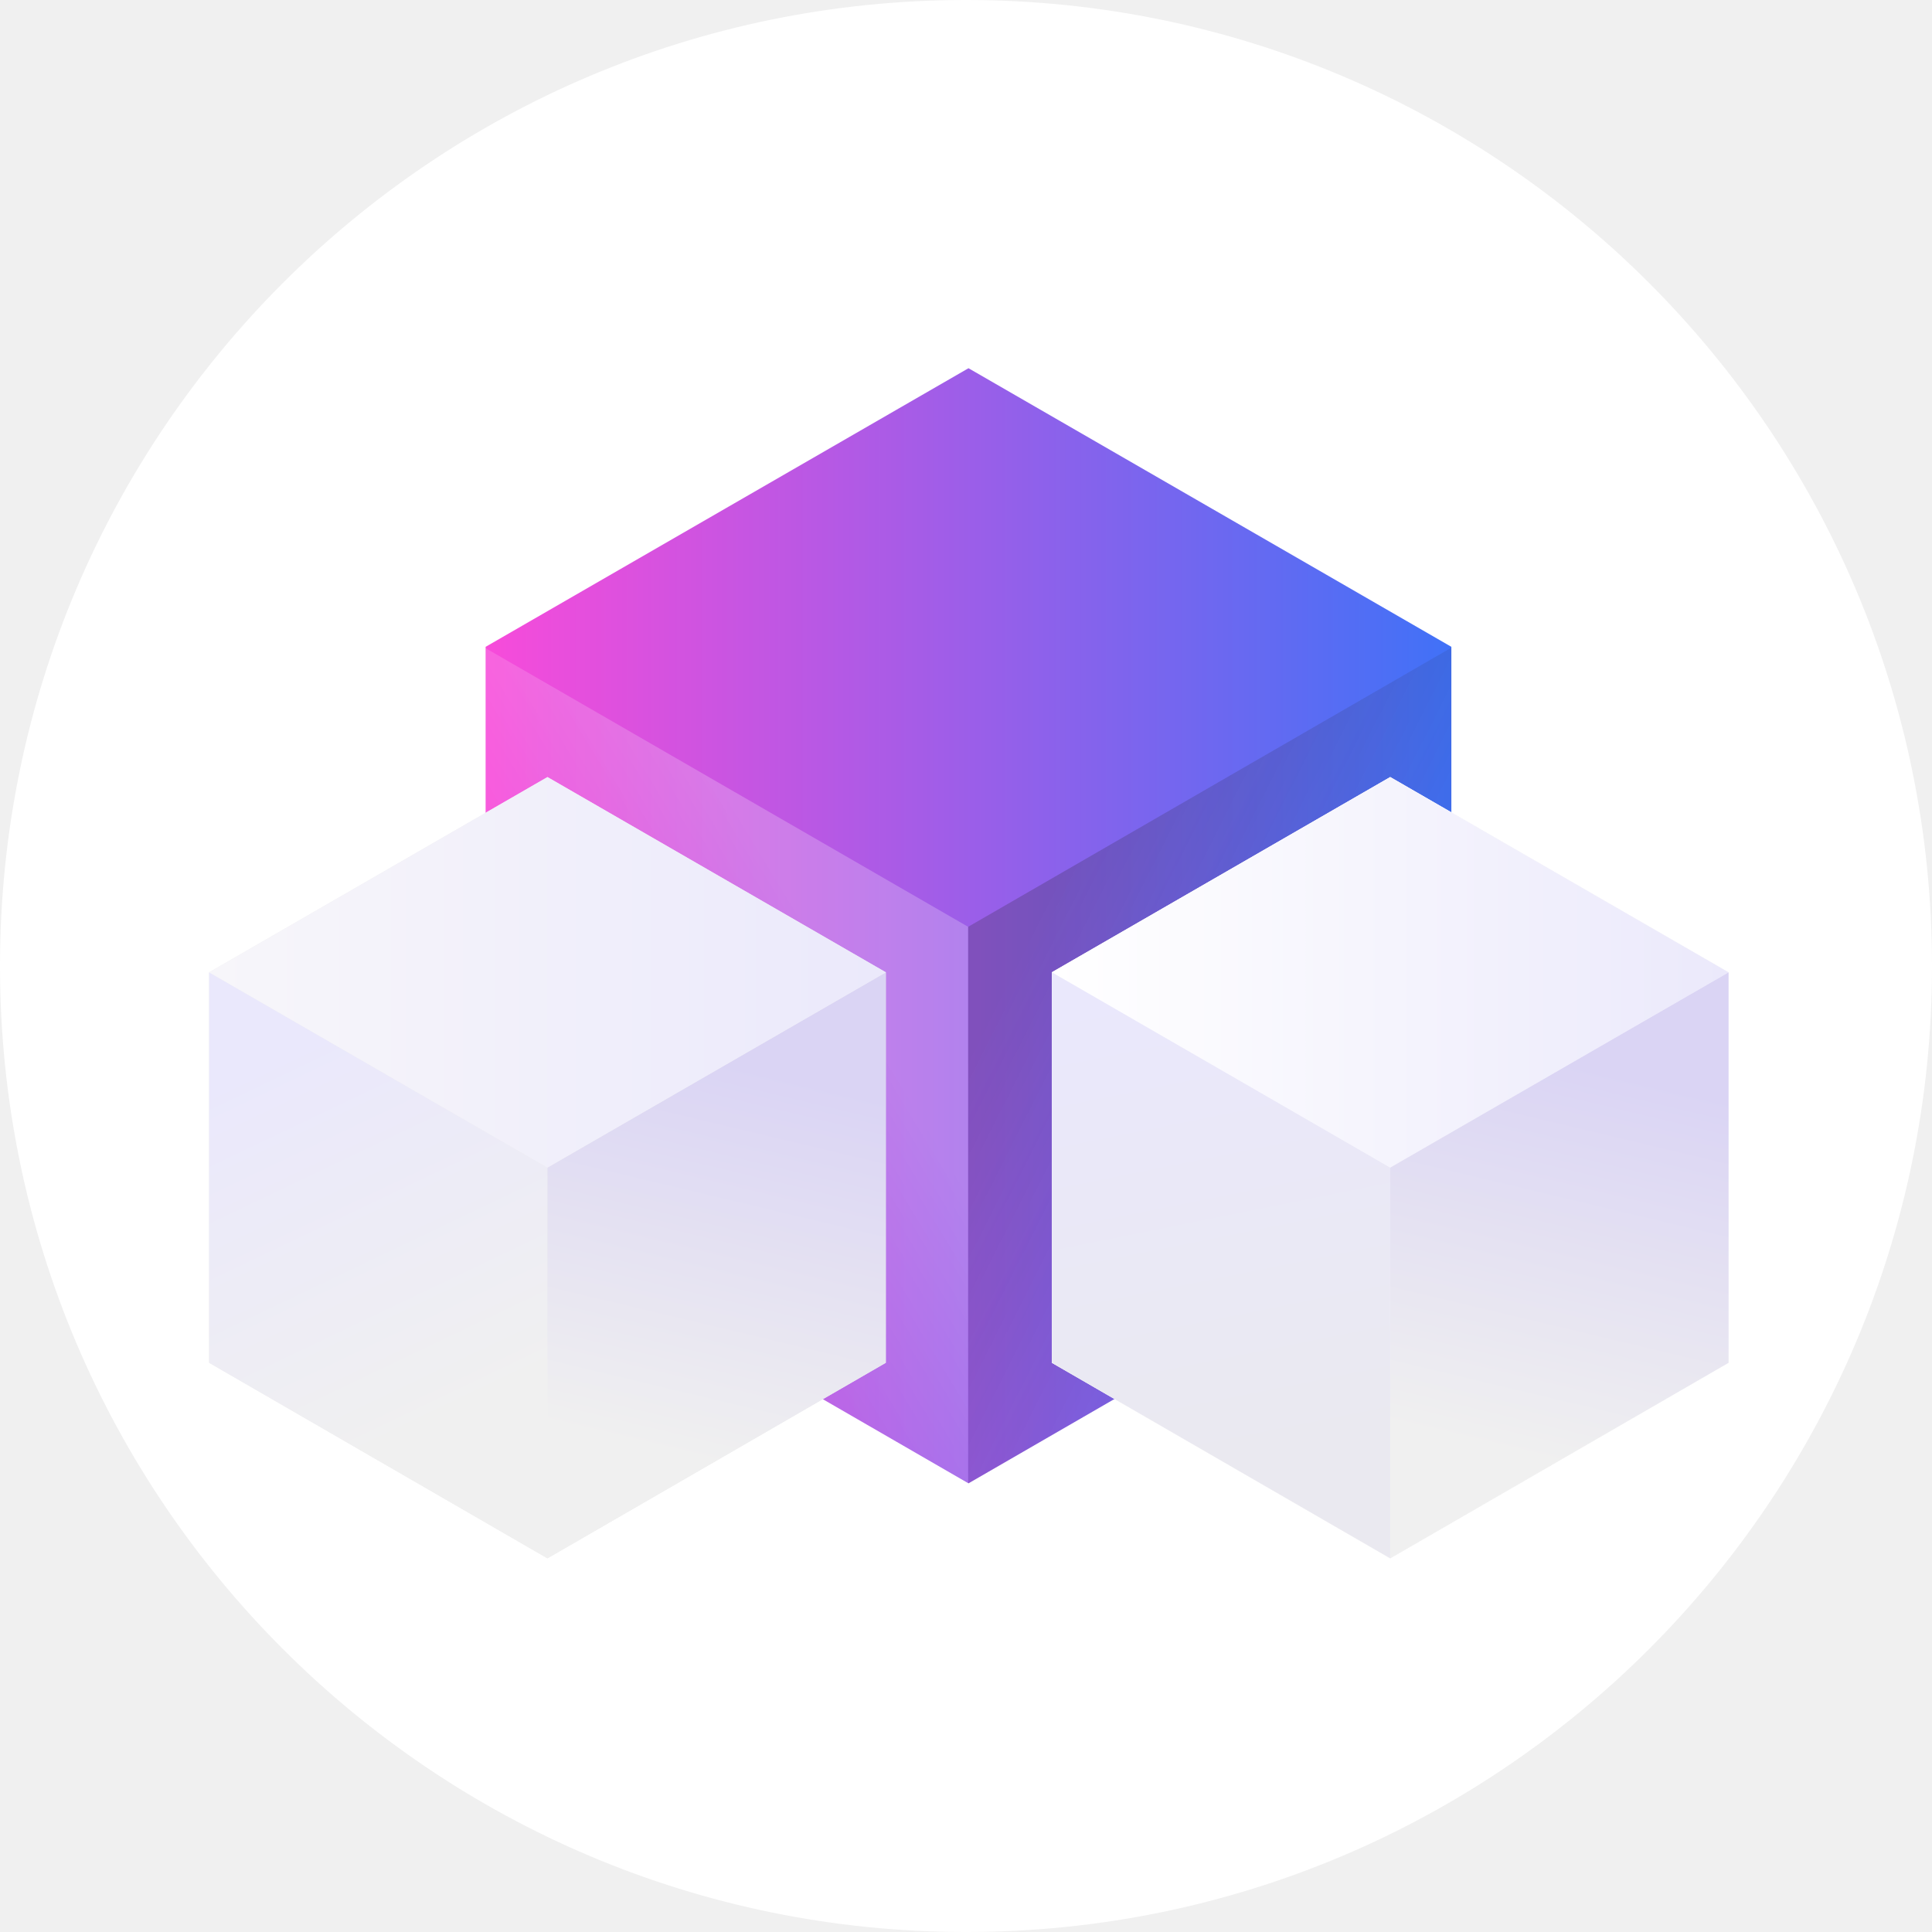
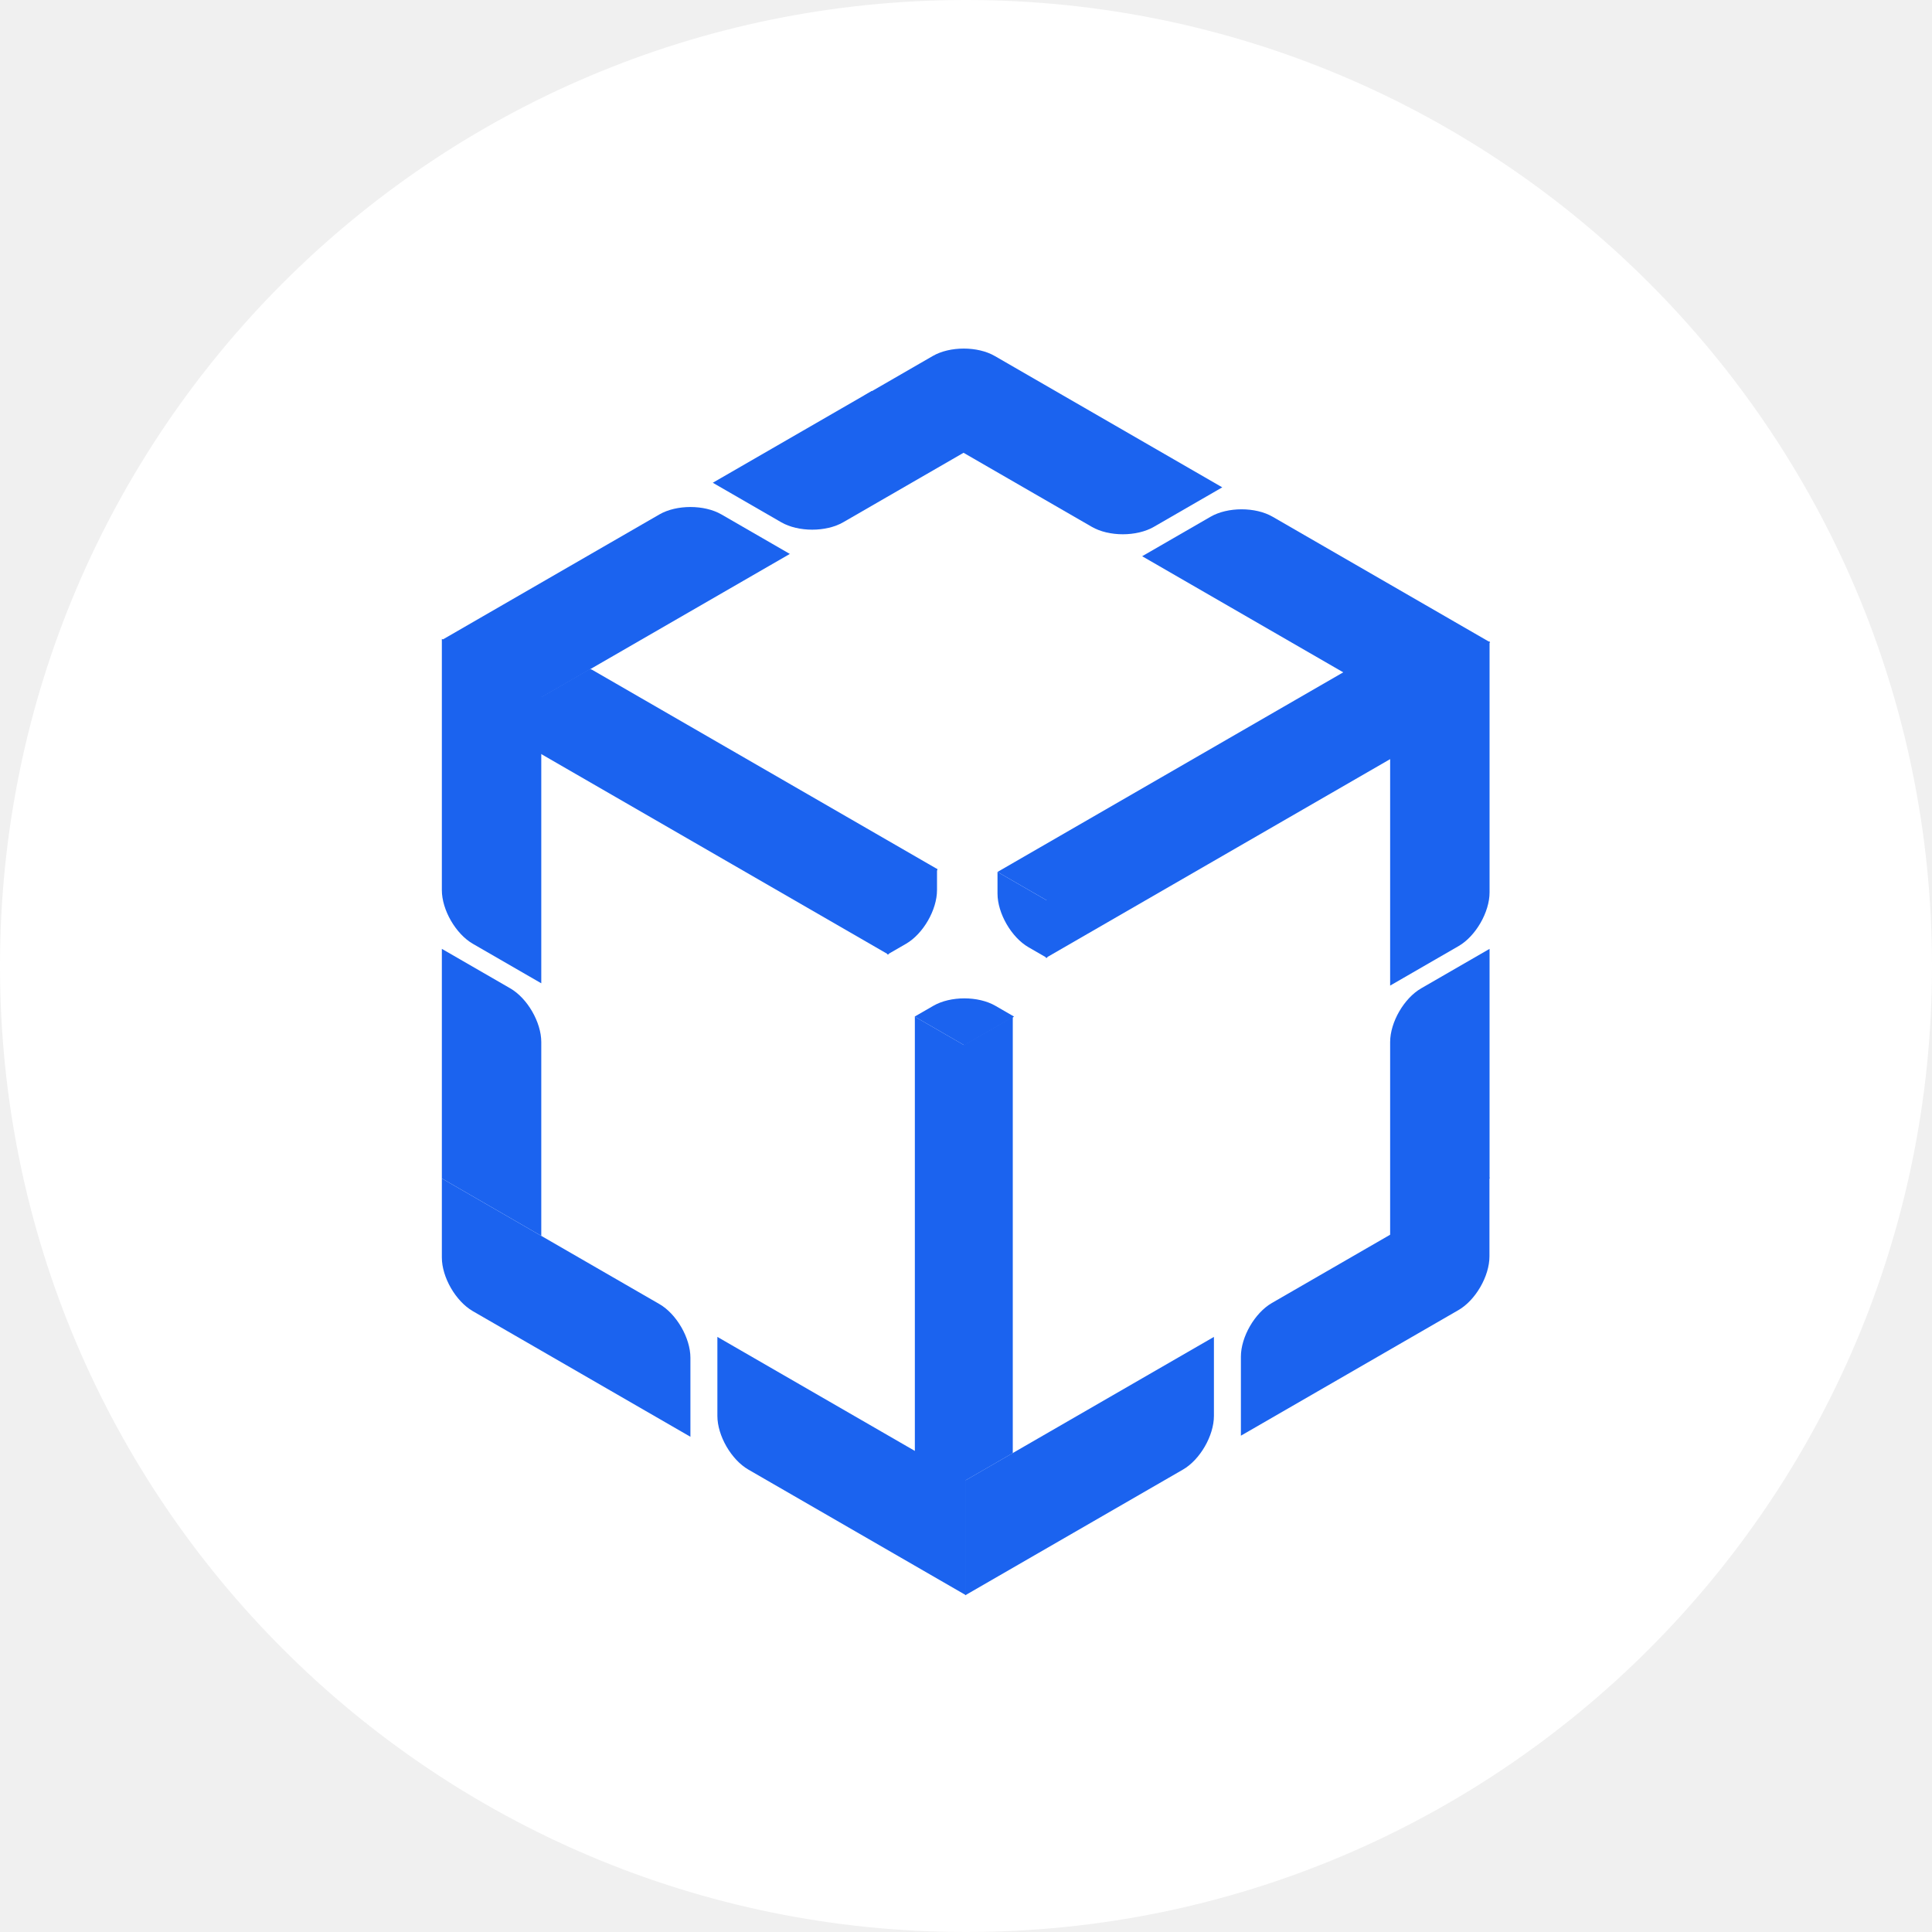
- <svg xmlns="http://www.w3.org/2000/svg" xmlns:xlink="http://www.w3.org/1999/xlink" id="Layer_1" data-name="Layer 1" viewBox="-59.379 -106.329 556.157 556.157" version="1.1">
-   <defs id="defs35">
-     <linearGradient id="linear-gradient" x1="356.08" y1="587.72" x2="79.98" y2="587.72" gradientTransform="translate(0.2,-426.32)" gradientUnits="userSpaceOnUse">
-       <stop offset="0" stop-color="#4171f7" id="stop2" />
-       <stop offset="1" stop-color="#f74bda" id="stop4" />
-     </linearGradient>
-     <linearGradient id="linear-gradient-2" x1="97.56" y1="659.11" x2="184.1" y2="606.57" gradientTransform="translate(0.2,-426.32)" gradientUnits="userSpaceOnUse">
-       <stop offset="0" stop-color="#f14cdb" stop-opacity="0.03" id="stop7" />
-       <stop offset="0" stop-color="#fff" stop-opacity="0" id="stop9" />
-       <stop offset="1" stop-color="#fff" stop-opacity="0.4" id="stop11" />
-     </linearGradient>
-     <linearGradient id="linear-gradient-3" x1="230.55" y1="599.05" x2="340.79" y2="654.69" gradientTransform="translate(0.2,-426.32)" gradientUnits="userSpaceOnUse">
-       <stop offset="0" stop-color="#231f20" stop-opacity="0.4" id="stop14" />
-       <stop offset="1" stop-color="#231f20" stop-opacity="0" id="stop16" />
-     </linearGradient>
-     <linearGradient id="linear-gradient-4" x1="274.82" y1="604.49" x2="301.98" y2="739.5" gradientTransform="translate(0.2 -426.32)" gradientUnits="userSpaceOnUse">
-       <stop offset="0" stop-color="#eae8fc" id="stop19" />
-       <stop offset="0.52" stop-color="#f7f7fe" id="stop21" />
-       <stop offset="1" stop-color="#fff" id="stop23" />
-     </linearGradient>
-     <linearGradient id="linear-gradient-5" x1="401.93" y1="629.2" x2="375.49" y2="739.86" gradientTransform="translate(0.2 -426.32)" gradientUnits="userSpaceOnUse">
-       <stop offset="0" stop-color="#dad4f4" id="stop26" />
-       <stop offset="0.65" stop-color="#f1effb" id="stop28" />
-       <stop offset="1" stop-color="#fff" id="stop30" />
-     </linearGradient>
-     <linearGradient id="linear-gradient-6" x1="32.22" y1="604.49" x2="59.38" y2="739.5" xlink:href="#linear-gradient-4" />
-     <linearGradient id="linear-gradient-7" x1="159.33" y1="629.2" x2="132.9" y2="739.86" xlink:href="#linear-gradient-5" />
-     <linearGradient id="linear-gradient-4-9" x1="242.6" y1="174.8" x2="437.4" y2="174.8" gradientUnits="userSpaceOnUse">
-       <stop offset="0" stop-color="#fff" id="stop19-2" />
-       <stop offset="1" stop-color="#ebe9fb" id="stop21-2" />
-     </linearGradient>
-     <linearGradient id="linear-gradient-5-9" x1="274.82" y1="604.49" x2="301.98" y2="739.5" gradientTransform="translate(0.2,-426.32)" gradientUnits="userSpaceOnUse">
-       <stop offset="0" stop-color="#eae8fc" id="stop24" />
-       <stop offset="1" stop-color="#eae9f0" id="stop26-4" />
-     </linearGradient>
-     <linearGradient xlink:href="#linear-gradient-6-5" id="linearGradient874" gradientUnits="userSpaceOnUse" gradientTransform="translate(0.2,-426.32)" x1="401.93" y1="629.2" x2="375.49" y2="739.86" />
-     <linearGradient id="linear-gradient-6-5" x1="401.93" y1="629.2" x2="375.49" y2="739.86" gradientTransform="translate(0.2,-426.32)" gradientUnits="userSpaceOnUse">
-       <stop offset="0" stop-color="#dad4f4" id="stop29" />
-       <stop offset="1" stop-color="#f0f0f0" id="stop31" />
-     </linearGradient>
-     <linearGradient id="linear-gradient-7-2" x1="19.17" y1="197.2" x2="69.99" y2="303.74" gradientUnits="userSpaceOnUse">
-       <stop offset="0" stop-color="#eae8fc" id="stop34" />
-       <stop offset="1" stop-color="#f0f0f0" id="stop36" />
-     </linearGradient>
-     <linearGradient id="linear-gradient-8" x1="159.33" y1="629.2" x2="132.9" y2="739.86" xlink:href="#linear-gradient-6-5" />
-     <linearGradient id="linear-gradient-9" y1="174.8" x2="194.8" y2="174.8" gradientUnits="userSpaceOnUse">
-       <stop offset="0" stop-color="#f7f6fa" id="stop40" />
-       <stop offset="1" stop-color="#ebe9fb" id="stop42" />
-     </linearGradient>
+ <svg xmlns="http://www.w3.org/2000/svg" width="1080" height="1080" viewBox="0 0 1080 1080" fill="none">
+   <g clip-path="url(#clip0_104_295)">
+     <circle cx="540" cy="540" r="540" fill="white" />
+     <path d="M511.3 568.282L521.768 562.238C531.334 556.715 546.844 556.715 556.409 562.238L566.878 568.282L539.089 584.326L511.3 568.282Z" fill="#1B63EF" />
+     <path d="M511.407 568.331L539.196 584.375L539.196 828.245L511.407 812.201L511.407 568.331Z" fill="#1B63EF" />
+     <path d="M538.361 584.459L566.15 568.415L566.15 812.285L538.361 828.329L538.361 584.459Z" fill="#1B63EF" />
+     <path d="M539.644 827.555L678.59 747.334L678.59 791.511C678.59 802.556 670.835 815.988 661.27 821.511L539.644 891.731L539.644 827.555Z" fill="#1B63EF" />
+     <path d="M401.023 747.334L539.969 827.555L539.969 891.731L418.344 821.511C408.778 815.988 401.023 802.557 401.023 791.511L401.023 747.334Z" fill="#1B63EF" />
+     <path d="M557.614 487.42L585.403 503.464L585.403 535.552L574.934 529.508C565.368 523.985 557.614 510.554 557.614 499.508L557.614 487.42Z" fill="#1B63EF" />
+     <path d="M557.614 487.42L752.138 375.111L779.927 391.155L585.403 503.464L557.614 487.42Z" fill="#1B63EF" />
+     <path d="M638.476 310.935L676.734 288.847C686.299 283.324 701.809 283.324 711.375 288.847L833 359.067L777.422 391.156L638.476 310.935Z" fill="#1B63EF" />
+     <path d="M584.568 503.425L779.092 391.117L779.092 423.205L584.568 535.513L584.568 503.425Z" fill="#1B63EF" />
+     <path d="M777.097 390.514L832.675 358.425L832.675 498.866C832.675 509.912 824.92 523.344 815.355 528.866L777.097 550.955L777.097 390.514Z" fill="#1B63EF" />
+     <path d="M247 357.784L368.625 287.563C378.191 282.04 393.701 282.04 403.266 287.563L441.524 309.651L302.578 389.872L247 357.784Z" fill="#1B63EF" />
+     <path d="M496.004 501.539L523.793 485.495L523.793 497.583C523.793 508.629 516.039 522.06 506.473 527.583L496.004 533.627L496.004 501.539Z" fill="#1B63EF" />
+     <path d="M302.192 389.23L496.716 501.539L496.716 533.627L302.192 421.319L302.192 389.23Z" fill="#1B63EF" />
+     <path d="M247 357.142L302.578 389.23L302.578 549.671L264.32 527.583C254.755 522.06 247 508.629 247 497.583L247 357.142Z" fill="#1B63EF" />
+     <path d="M303.058 390.372C302.579 390.096 302.579 389.648 303.058 389.372L329.115 374.328C329.593 374.052 330.369 374.052 330.847 374.328L523.639 485.637C524.117 485.913 524.117 486.36 523.639 486.637L497.582 501.681C497.104 501.957 496.328 501.957 495.85 501.681L303.058 390.372Z" fill="#1B63EF" />
+     <path d="M777.097 582.506C777.097 571.461 784.851 558.029 794.417 552.506L832.675 530.418L832.675 658.771L777.097 690.859L777.097 582.506Z" fill="#1B63EF" />
+     <path d="M693.667 758.387C693.667 747.342 701.422 733.91 710.988 728.387L832.613 658.167L832.613 702.343C832.613 713.389 824.859 726.82 815.293 732.343L693.667 802.564L693.667 758.387Z" fill="#1B63EF" />
+     <path d="M247 658.771L368.625 728.991C378.191 734.514 385.946 747.945 385.946 758.991L385.946 803.167L264.321 732.947C254.755 727.424 247 713.993 247 702.947L247 658.771Z" fill="#1B63EF" />
+     <path d="M247 530.418L285.258 552.506C294.824 558.029 302.578 571.46 302.578 582.506L302.578 690.859L247 658.771L247 530.418Z" fill="#1B63EF" />
+     <path d="M398.456 269.862L487.382 218.521L542.96 250.609L471.355 291.95C461.789 297.473 446.28 297.473 436.714 291.95L398.456 269.862Z" fill="#1B63EF" />
+     <path d="M483.169 221.088L521.427 199C530.993 193.477 546.502 193.477 556.068 199L683.251 272.429L644.993 294.518C635.427 300.04 619.918 300.04 610.352 294.518L483.169 221.088Z" fill="#1B63EF" />
+   </g>
+   <defs>
+     <clipPath id="clip0_104_295">
+       <rect width="1080" height="1080" fill="white" />
+     </clipPath>
  </defs>
-   <circle style="fill:#ffffff;fill-opacity:1" cx="218.7" cy="171.75" r="278.079" id="circle37" transform="matrix(1, 0, 0, 1, 0, 0)" />
-   <polygon points="79.6,241.6 218.6,321.9 357.6,241.6 357.6,81.1 218.6,0.9 79.6,81.1 " fill="url(#linear-gradient)" id="polygon63" style="fill:url(#linear-gradient)" transform="translate(0.8173148,-1.231523)" />
-   <polygon points="79.6,241.6 218.5,321.8 218.5,161.7 79.6,81.5 " opacity="0.56" fill="url(#linear-gradient-2)" style="isolation:isolate;fill:url(#linear-gradient-2)" id="polygon65" transform="translate(0.8173148,-1.231523)" />
-   <polygon points="357.5,81.4 218.5,161.7 218.5,321.8 218.6,321.9 357.6,241.6 357.6,81.5 " opacity="0.56" fill="url(#linear-gradient-3)" style="isolation:isolate;fill:url(#linear-gradient-3)" id="polygon67" transform="translate(0.8173148,-1.231523)" />
-   <polygon points="242.6,174.8 340,118.6 437.4,174.8 437.4,287.2 340,343.5 242.6,287.2 " fill="#f0f0f0" id="polygon69" transform="translate(0.8173148,-1.231523)" />
-   <polygon points="242.6,174.8 340,118.6 437.4,174.8 437.4,287.2 340,343.5 242.6,287.2 " fill="#ffffff" id="polygon71" transform="translate(0.8173148,-1.231523)" />
-   <polygon points="340,118.6 437.4,174.8 340,231 242.6,174.8 " fill="url(#linear-gradient-4)" id="polygon73" style="fill:url(#linear-gradient-4-9)" transform="translate(0.8173148,-1.231523)" />
-   <polygon points="242.6,174.8 340,231 340,343.5 242.6,287.2 " fill="url(#linear-gradient-5)" id="polygon75" style="fill:url(#linear-gradient-5-9)" transform="translate(0.8173148,-1.231523)" />
-   <polygon points="340,231 437.4,174.8 437.4,287.2 340,343.5 " fill="url(#linear-gradient-6)" id="polygon77" style="fill:url(#linearGradient874)" transform="translate(0.8173148,-1.231523)" />
-   <polygon points="0,174.8 97.4,118.6 194.8,174.8 194.8,287.2 97.4,343.5 0,287.2 " fill="#f0f0f0" id="polygon79" transform="translate(0.8173148,-1.231523)" />
-   <polygon points="0,174.8 97.4,231 97.4,343.5 0,287.2 " fill="url(#linear-gradient-7)" id="polygon81" style="fill:url(#linear-gradient-7-2)" transform="translate(0.8173148,-1.231523)" />
-   <polygon points="97.4,231 194.8,174.8 194.8,287.2 97.4,343.5 " fill="url(#linear-gradient-8)" id="polygon83" style="fill:url(#linear-gradient-8)" transform="translate(0.8173148,-1.231523)" />
-   <polygon points="97.4,118.6 194.8,174.8 97.4,231 0,174.8 " fill="url(#linear-gradient-9)" id="polygon85" style="fill:url(#linear-gradient-9)" transform="translate(0.8173148,-1.231523)" />
</svg>
